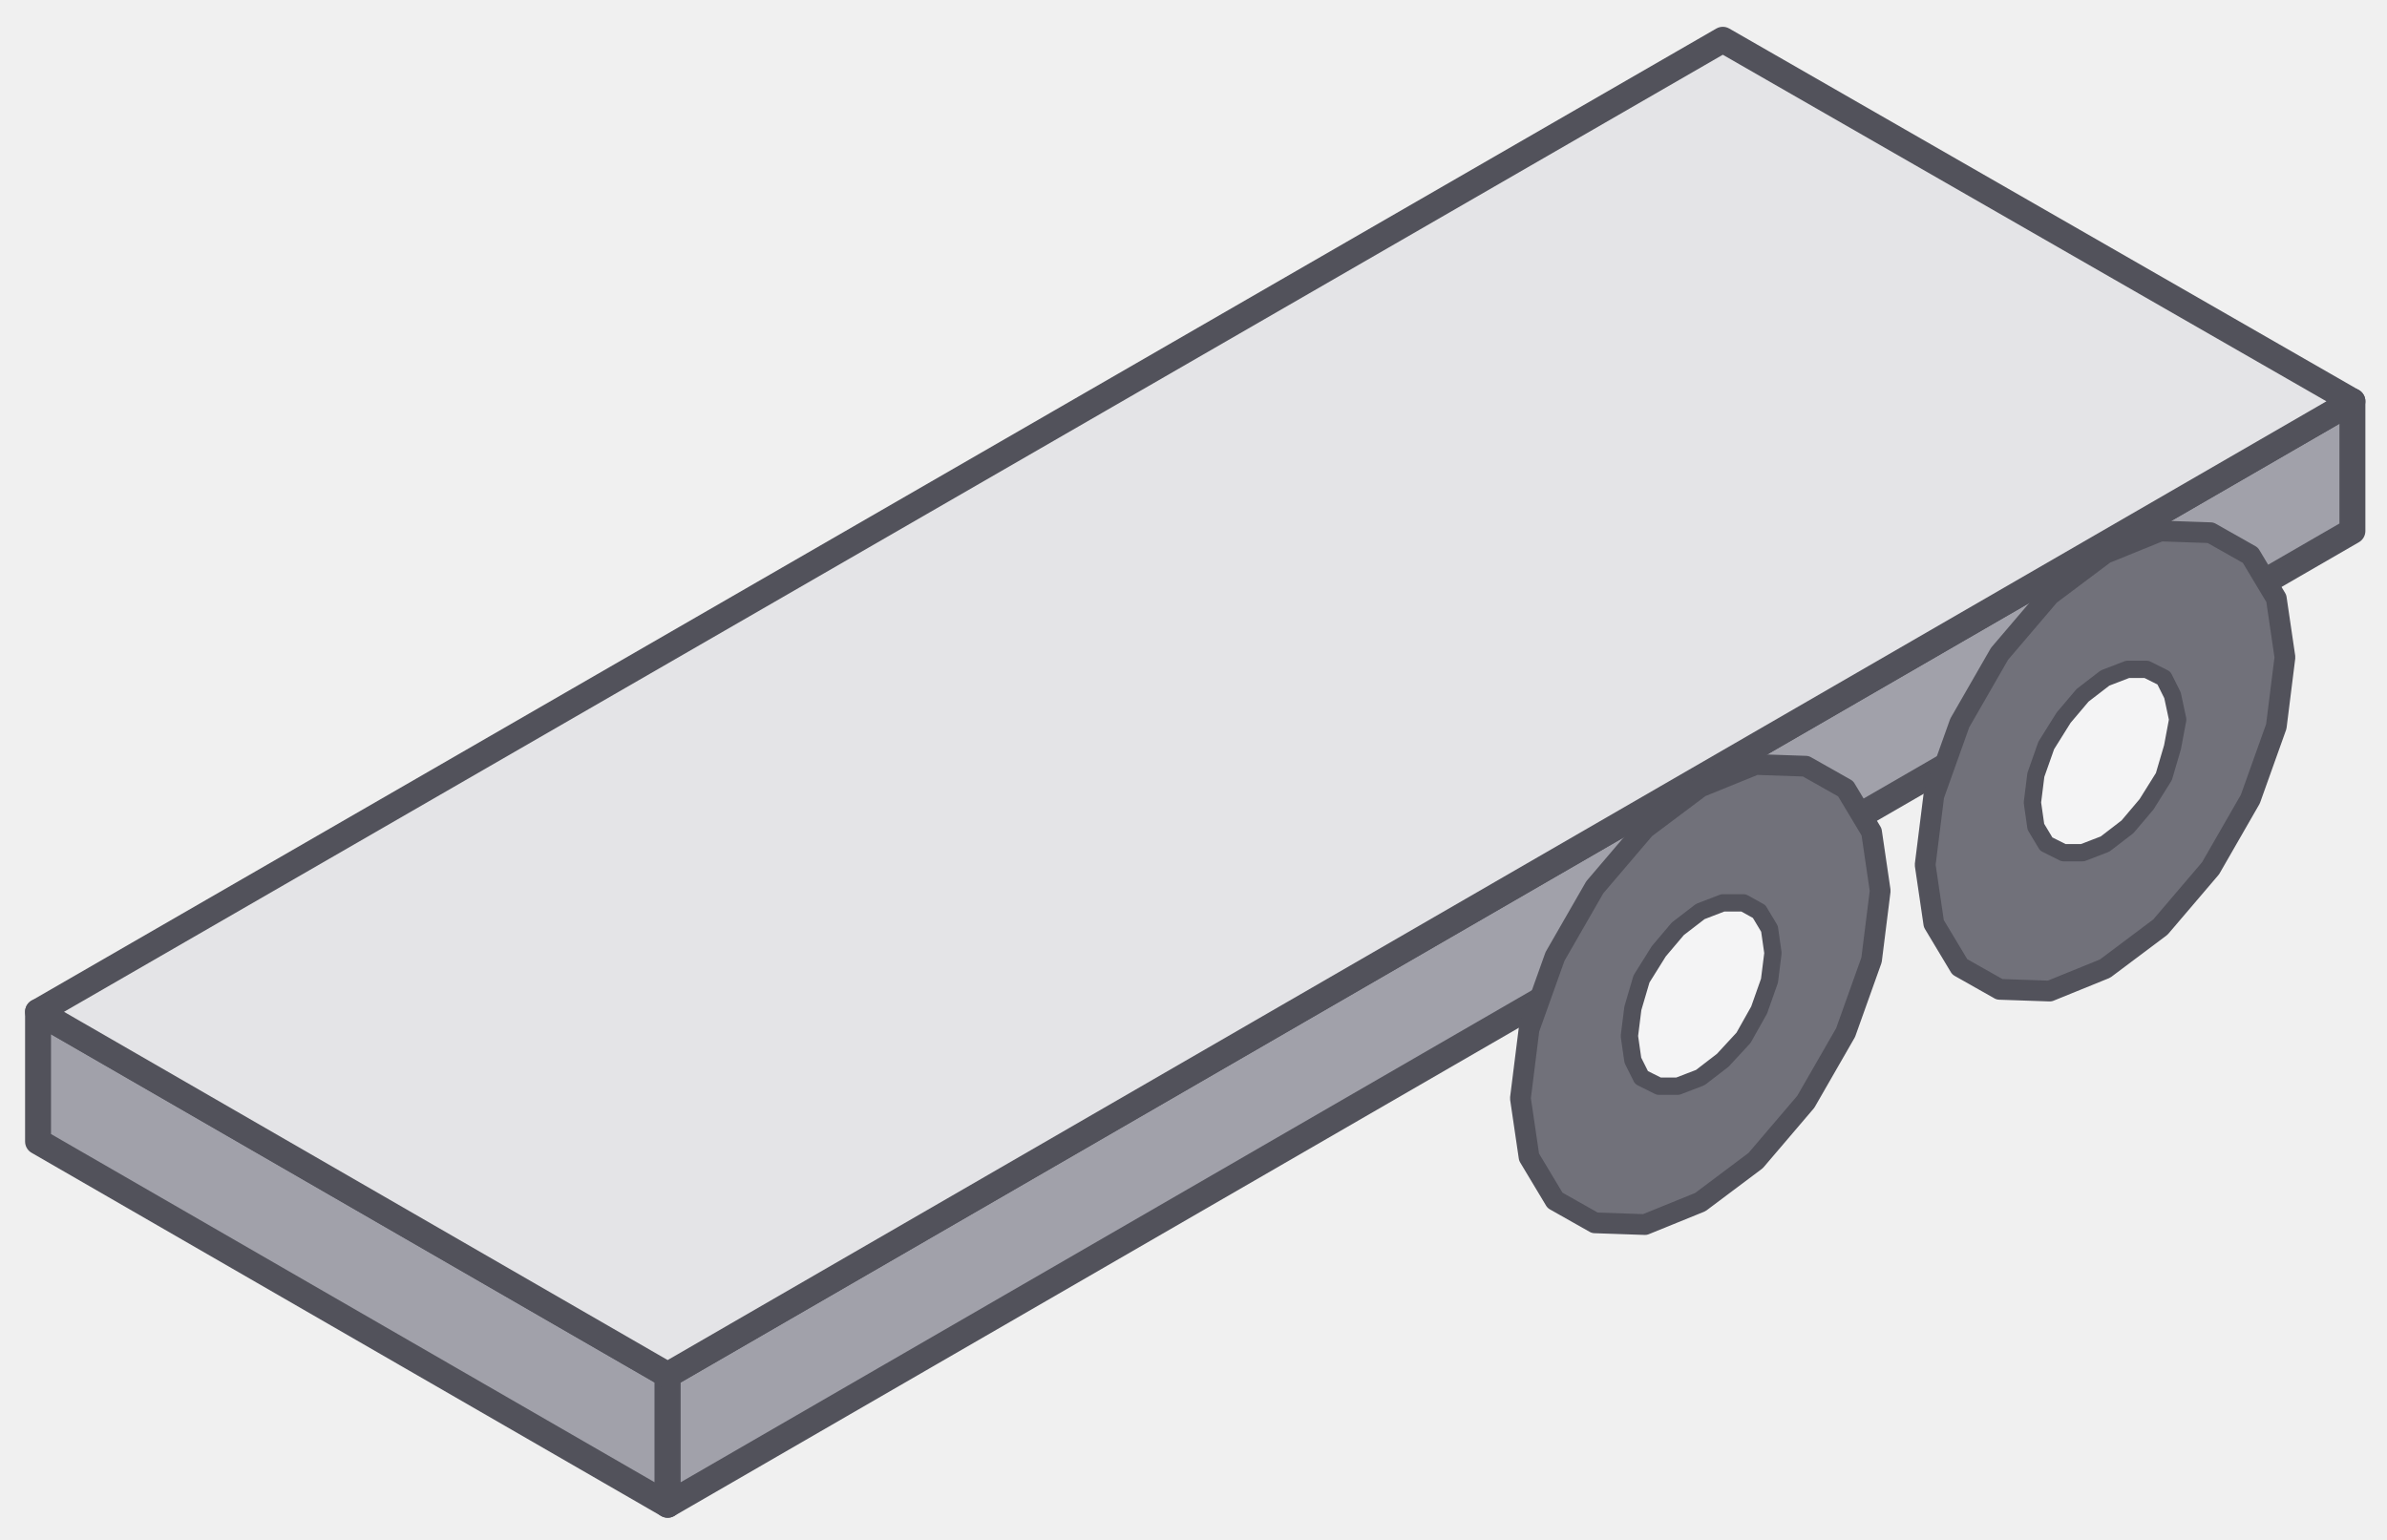
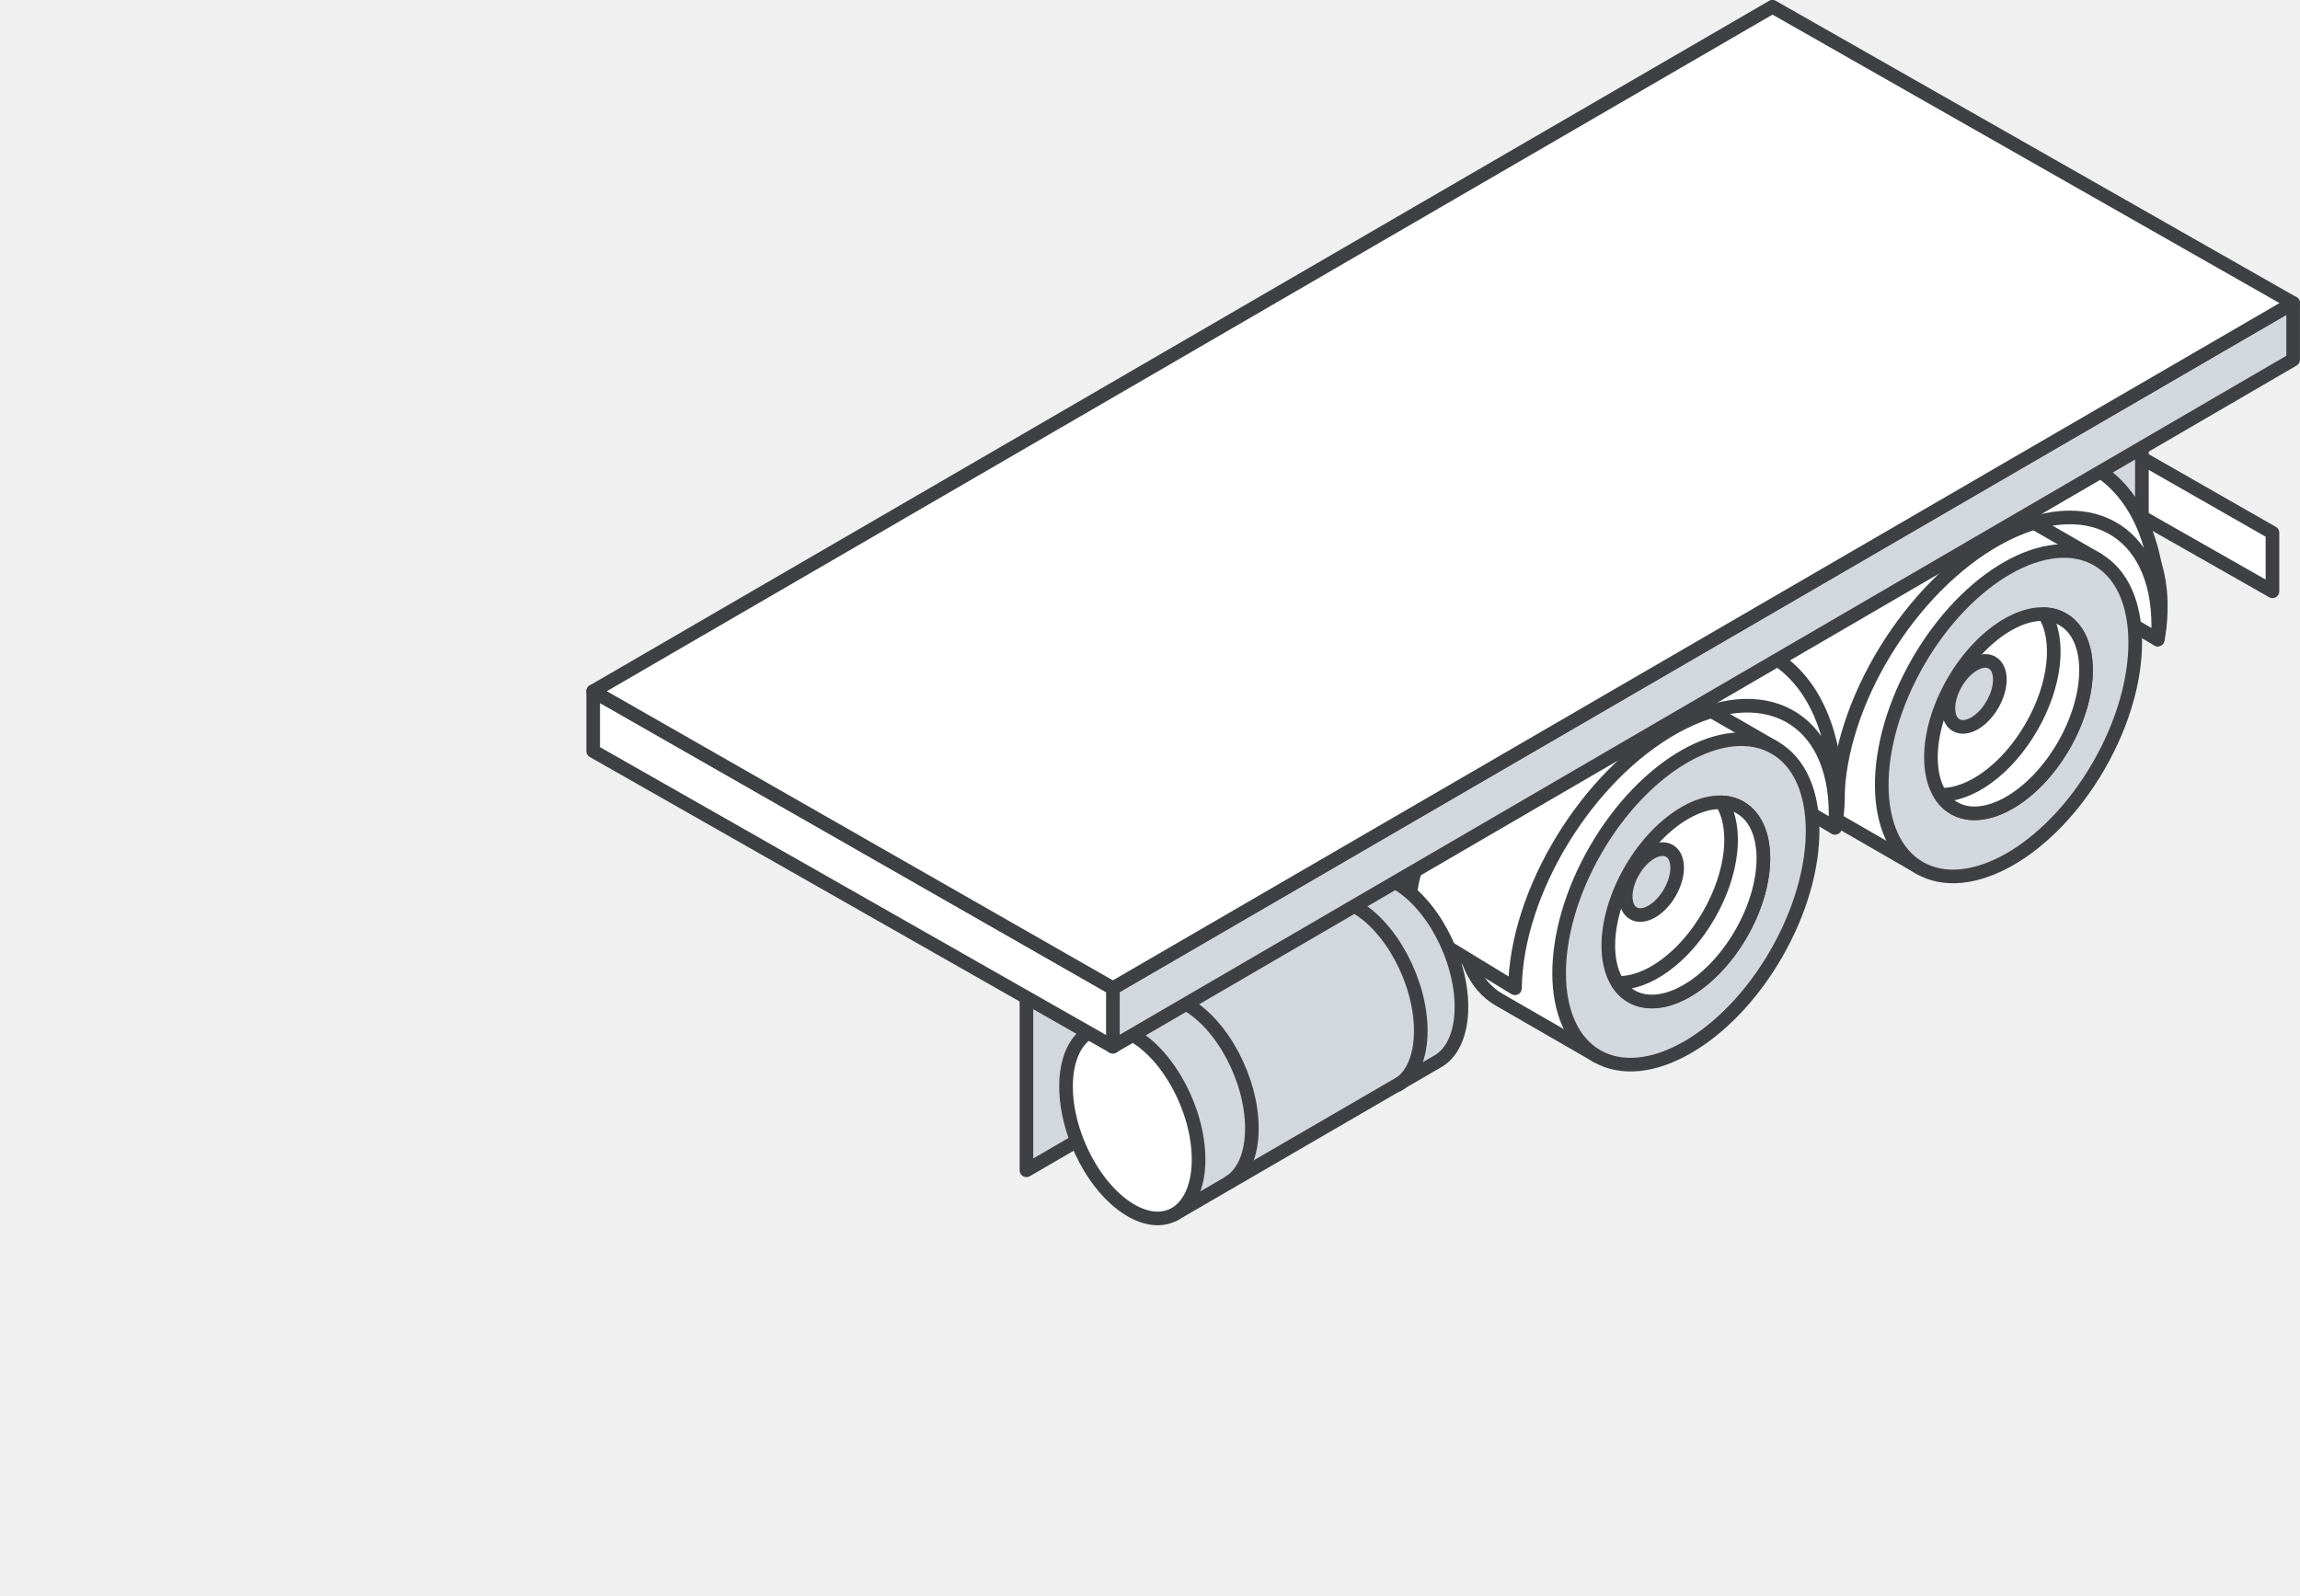
- <svg xmlns="http://www.w3.org/2000/svg" viewBox="-68 -64 138 89" width="138" height="89">
-   <g stroke-linejoin="round" stroke-linecap="round">
-     <polygon points="-65.8,2 -29.4,23 -29.4,15.5 -65.8,-5.5" fill="#a1a1aa" stroke="#52525b" stroke-width="1.5" />
-     <polygon points="68,-33.3 -29.4,23 -29.4,15.5 68,-40.8" fill="#a1a1aa" stroke="#52525b" stroke-width="1.5" />
-     <polygon points="31.6,-61.7 68,-40.8 -29.4,15.5 -65.8,-5.5" fill="#e4e4e7" stroke="#52525b" stroke-width="1.5" />
-     <polygon points="43.3,-14 43.8,-18 45.3,-22.2 47.6,-26.2 50.5,-29.6 53.7,-32 56.9,-33.3 59.8,-33.2 62.1,-31.9 63.6,-29.4 64.1,-26 63.6,-22 62.1,-17.8 59.8,-13.8 56.9,-10.4 53.7,-8 50.5,-6.7 47.6,-6.8 45.3,-8.1 43.8,-10.6" fill="#71717a" stroke="#52525b" stroke-width="1.2" />
-     <polygon points="49.5,-17.6 49.7,-19.2 50.3,-20.9 51.3,-22.5 52.4,-23.8 53.7,-24.8 55,-25.3 56.1,-25.3 57.1,-24.8 57.6,-23.8 57.9,-22.4 57.6,-20.8 57.1,-19.1 56.1,-17.5 55,-16.2 53.7,-15.2 52.4,-14.7 51.3,-14.7 50.3,-15.2 49.7,-16.2" fill="#f4f4f5" stroke="#52525b" stroke-width="1" />
-     <polygon points="19.9,-0.5 20.4,-4.5 21.9,-8.7 24.2,-12.7 27.1,-16.1 30.3,-18.5 33.5,-19.8 36.4,-19.7 38.7,-18.4 40.2,-15.9 40.7,-12.5 40.2,-8.5 38.7,-4.3 36.4,-0.3 33.5,3.1 30.3,5.5 27.1,6.8 24.2,6.7 21.9,5.4 20.4,2.9" fill="#71717a" stroke="#52525b" stroke-width="1.2" />
-     <polygon points="26.2,-4.1 26.4,-5.7 26.9,-7.4 27.9,-9 29,-10.3 30.3,-11.3 31.6,-11.8 32.8,-11.8 33.7,-11.3 34.3,-10.3 34.5,-8.9 34.3,-7.3 33.7,-5.6 32.8,-4 31.6,-2.7 30.3,-1.7 29,-1.2 27.9,-1.2 26.9,-1.7 26.4,-2.7" fill="#f4f4f5" stroke="#52525b" stroke-width="1" />
+ <svg xmlns="http://www.w3.org/2000/svg" version="1.1" viewBox="0 0 234.65 162.83">
+   <defs>
+     <style>
+       .st0 {
+         mix-blend-mode: color-dodge;
+       }
+ 
+       .st0, .st1, .st2, .st3 {
+         stroke: #3f4044;
+         stroke-linecap: round;
+         stroke-linejoin: round;
+         stroke-width: 1.39px;
+       }
+ 
+       .st0, .st2 {
+         fill: #fff;
+       }
+ 
+       .st1, .st4 {
+         fill: #d3d8de;
+       }
+ 
+       .st5 {
+         isolation: isolate;
+       }
+ 
+       .st3 {
+         fill: none;
+       }
+     </style>
+   </defs>
+   <g class="st5">
+     <g>
+       <polygon class="st2" points="231.84 54.36 231.84 60.33 178.82 30.17 178.82 24.06 231.84 54.36" />
+       <polygon class="st1" points="218.52 33 104.72 99.06 104.72 119.41 218.52 53.24 218.52 33" />
+       <g>
+         <path class="st2" d="M208.99,58.69l11.14,6.57s2-8.82-3.98-12.74c-5.98-3.92-6.86-3.32-6.86-3.32l-5.75,2.9,5.45,6.59Z" />
+         <g>
+           <g>
+             <path class="st2" d="M204.03,51.34c-5.08-2.93-13.27,1.73-18.29,10.41s-4.96,18.11.12,21.04l9.97,5.75,18.16-31.46-9.97-5.75Z" />
+             <ellipse class="st1" cx="204.91" cy="72.82" rx="18.16" ry="10.63" transform="translate(39.39 213.87) rotate(-60)" />
+             <ellipse class="st2" cx="204.91" cy="72.82" rx="11.12" ry="6.5" transform="translate(39.39 213.87) rotate(-60)" />
+             <path class="st2" d="M210.47,63.2c-.57-.33-1.21-.5-1.89-.53,1.61,2.54,1.18,7.17-1.33,11.51-2.5,4.34-6.3,7.03-9.3,6.9.36.57.83,1.04,1.4,1.37,3.11,1.8,8.12-1.06,11.19-6.37,3.07-5.32,3.04-11.08-.08-12.88Z" />
+             <ellipse class="st1" cx="201.4" cy="70.8" rx="3.68" ry="2.16" transform="translate(39.39 209.82) rotate(-60)" />
+           </g>
+           <path class="st2" d="M220.31,62.89c0-15.93-11.04-19.72-19.9-14.31-8.85,5.41-23.67,13.88-23.67,24.63,0,1.37.2.98.42,2.13l10.32,6.29c.12-9.85,7.39-21.75,16.35-26.69,9.03-4.98,16.36-.99,16.36,8.9,0,.47-.03.94-.06,1.41.12-.78.19-1.56.19-2.36Z" />
+         </g>
+       </g>
+       <g>
+         <path class="st2" d="M176.06,77.89l11.14,6.57s2-8.82-3.98-12.74c-5.98-3.92-6.86-3.32-6.86-3.32l-5.75,2.9,5.45,6.59Z" />
+         <g>
+           <g>
+             <path class="st2" d="M171.11,70.55c-5.08-2.93-13.27,1.73-18.29,10.41s-4.96,18.11.12,21.04l9.97,5.75,18.16-31.46-9.97-5.75Z" />
+             <ellipse class="st1" cx="171.99" cy="92.03" rx="18.16" ry="10.63" transform="translate(6.3 194.96) rotate(-60)" />
+             <ellipse class="st2" cx="171.99" cy="92.03" rx="11.12" ry="6.5" transform="translate(6.3 194.96) rotate(-60)" />
+             <path class="st2" d="M177.55,82.4c-.57-.33-1.21-.5-1.89-.53,1.61,2.54,1.18,7.17-1.33,11.51-2.5,4.34-6.3,7.03-9.3,6.9.36.57.83,1.04,1.4,1.37,3.11,1.8,8.12-1.06,11.19-6.37,3.07-5.32,3.04-11.08-.08-12.88Z" />
+             <ellipse class="st1" cx="168.48" cy="90" rx="3.68" ry="2.16" transform="translate(6.3 190.91) rotate(-60)" />
+           </g>
+           <path class="st2" d="M187.39,82.1c0-15.93-11.04-19.72-19.9-14.31-8.85,5.41-23.67,13.88-23.67,24.63,0,1.37.2.98.42,2.13l10.32,6.29c.12-9.85,7.39-21.75,16.35-26.69,9.03-4.98,16.36-.99,16.36,8.9,0,.47-.03.94-.06,1.41.12-.78.19-1.56.19-2.36Z" />
+         </g>
+       </g>
+       <g>
+         <path class="st1" d="M149.1,102.74c0-4.97-3.03-10.67-6.76-12.72-1.63-.9-3.13-.95-4.3-.31h0s0,0,0,0c0,0,0,0,0,0l-26.81,15.56,8.53,18.66,26.79-15.56h0c1.55-.8,2.55-2.78,2.55-5.64Z" />
+         <path class="st2" d="M122.28,118.3c0,4.97-3.03,7.34-6.76,5.28s-6.76-7.75-6.76-12.72,3.03-7.34,6.76-5.28,6.76,7.75,6.76,12.72Z" />
+         <path class="st3" d="M116.7,102.08c1.16-.62,2.65-.56,4.26.33,3.73,2.05,6.76,7.75,6.76,12.72,0,2.7-.89,4.62-2.3,5.5" />
+         <path class="st3" d="M133.93,92.13c1.16-.62,2.65-.56,4.26.33,3.73,2.05,6.76,7.75,6.76,12.72,0,2.7-.89,4.62-2.3,5.5" />
+       </g>
+       <g>
+         <polygon class="st1" points="113.52 100.83 113.52 106.8 233.95 36.7 233.95 30.92 113.52 100.83" />
+         <polygon class="st2" points="113.54 100.83 113.54 106.8 60.52 76.64 60.52 70.53 113.54 100.83" />
+         <polygon class="st2" points="180.83 .69 60.52 70.53 113.54 100.83 233.95 30.92 180.83 .69" />
+       </g>
+     </g>
  </g>
</svg>
